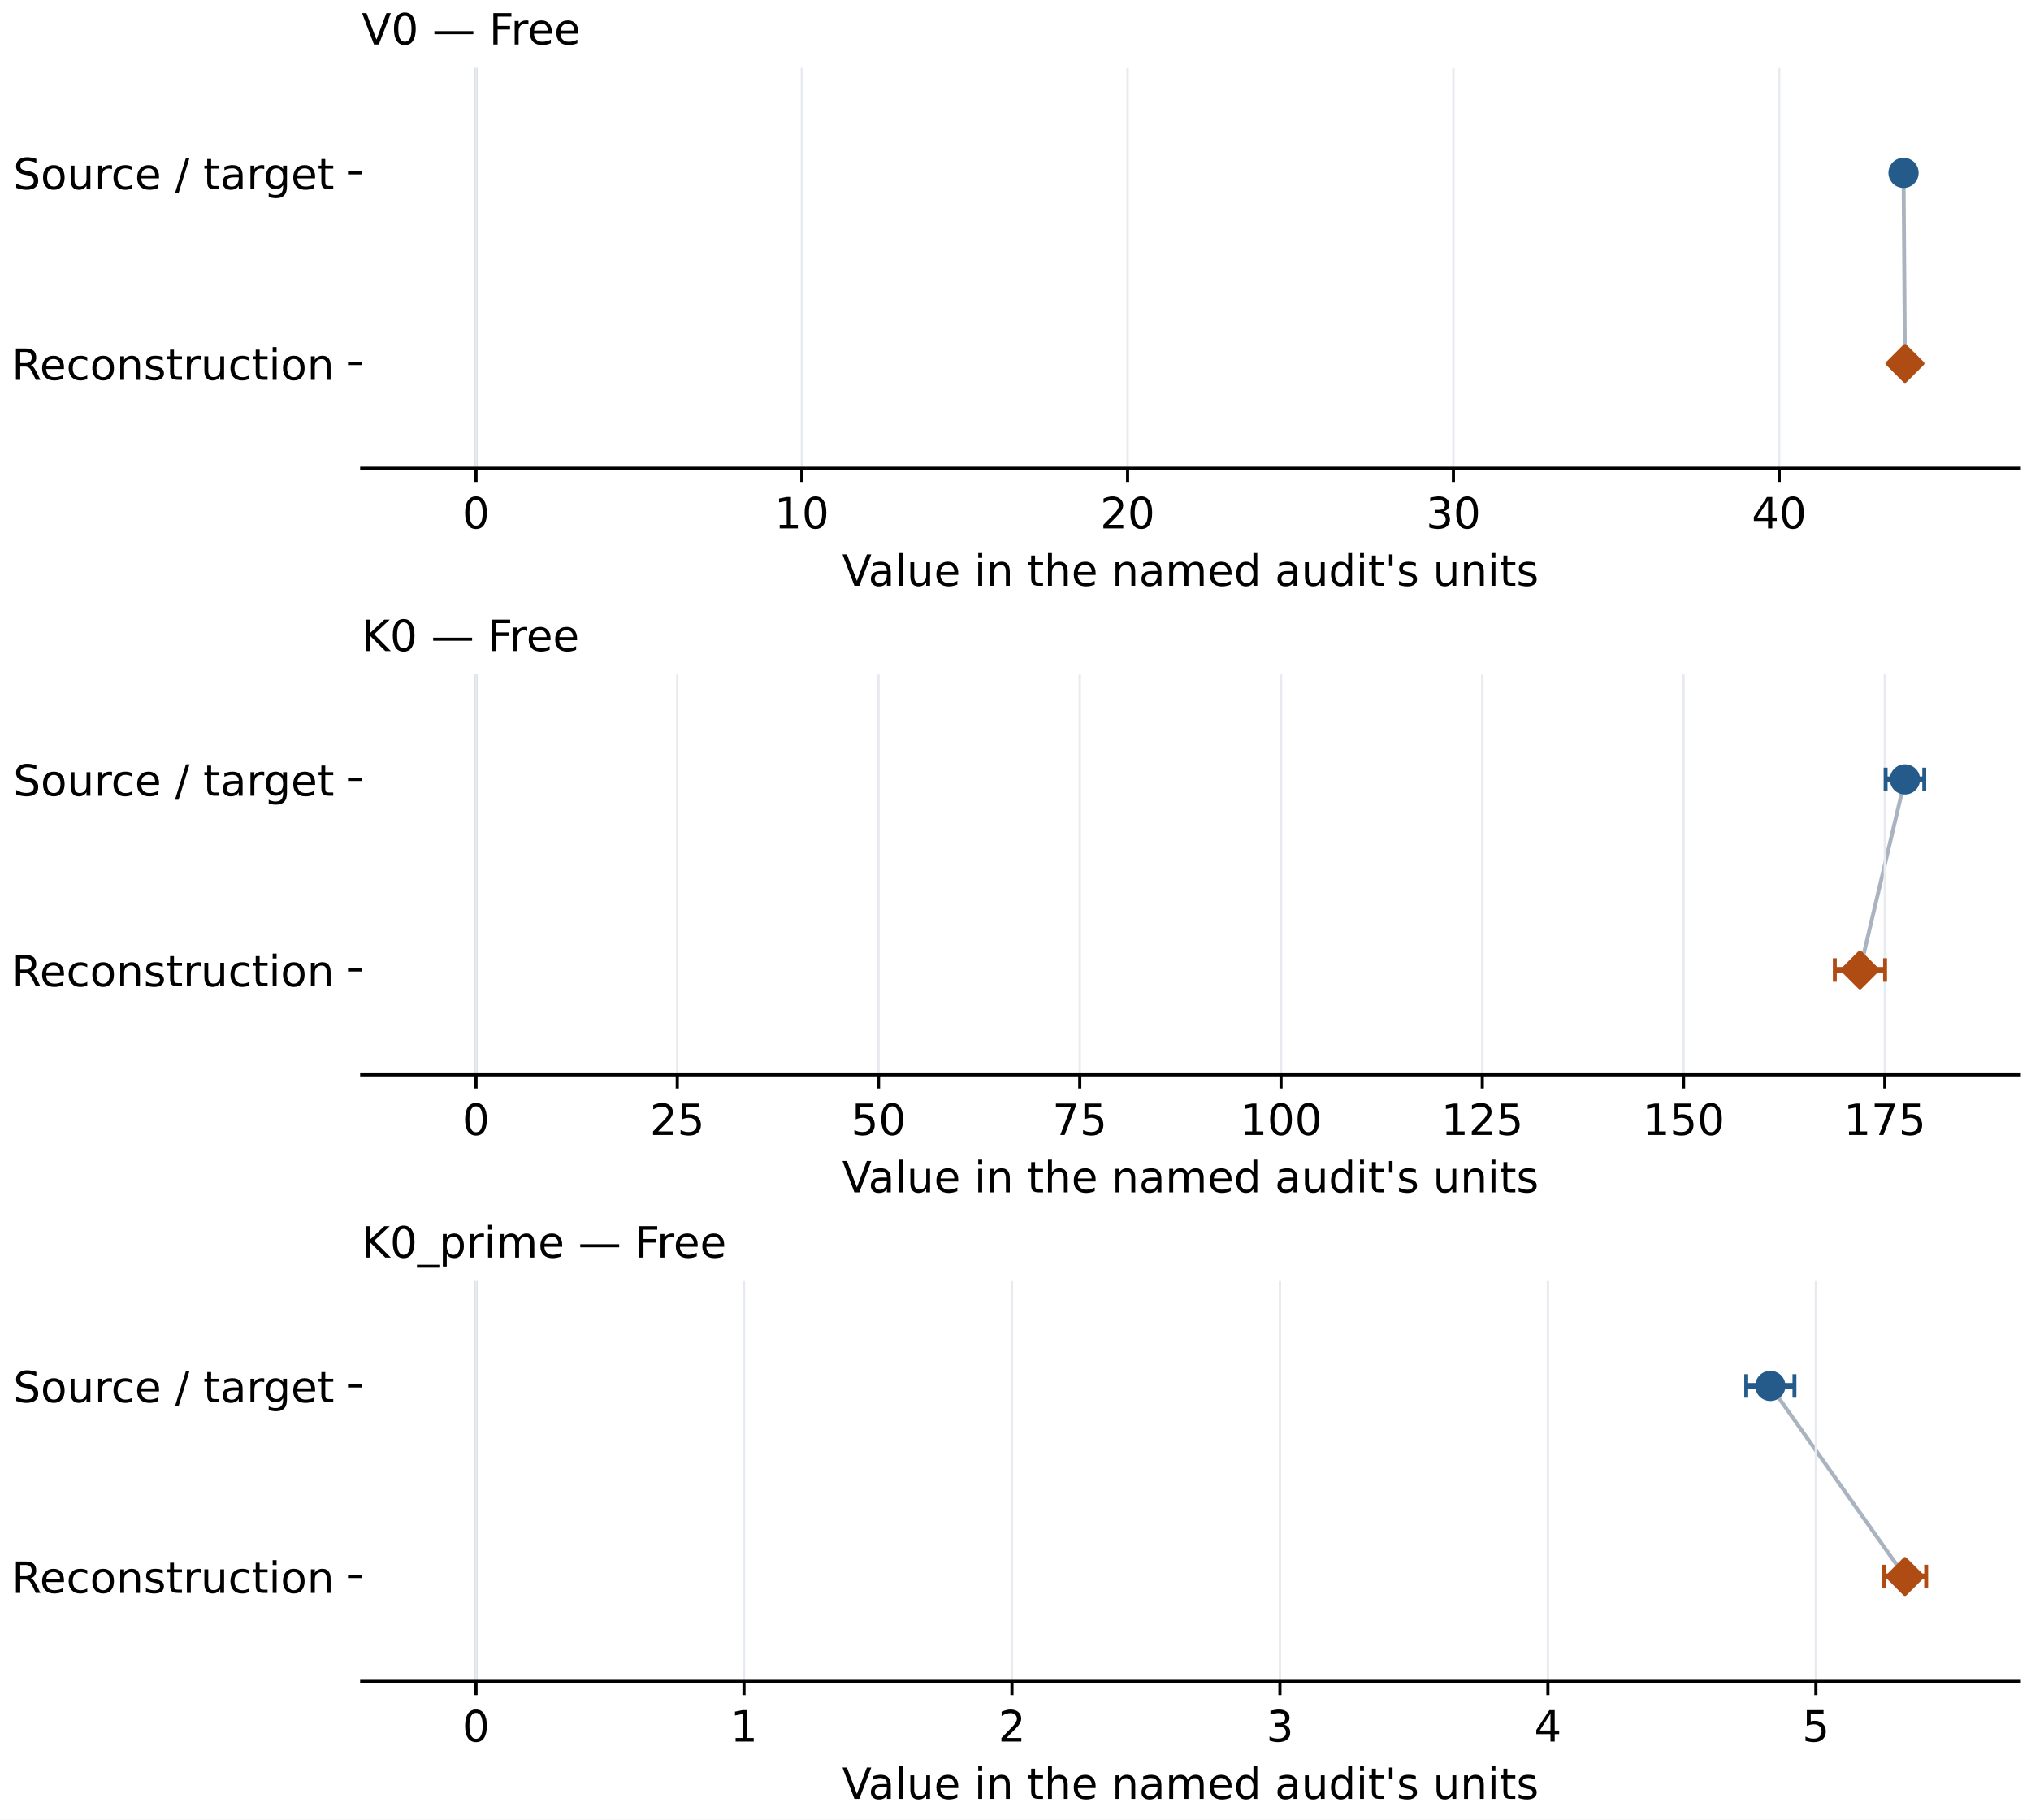
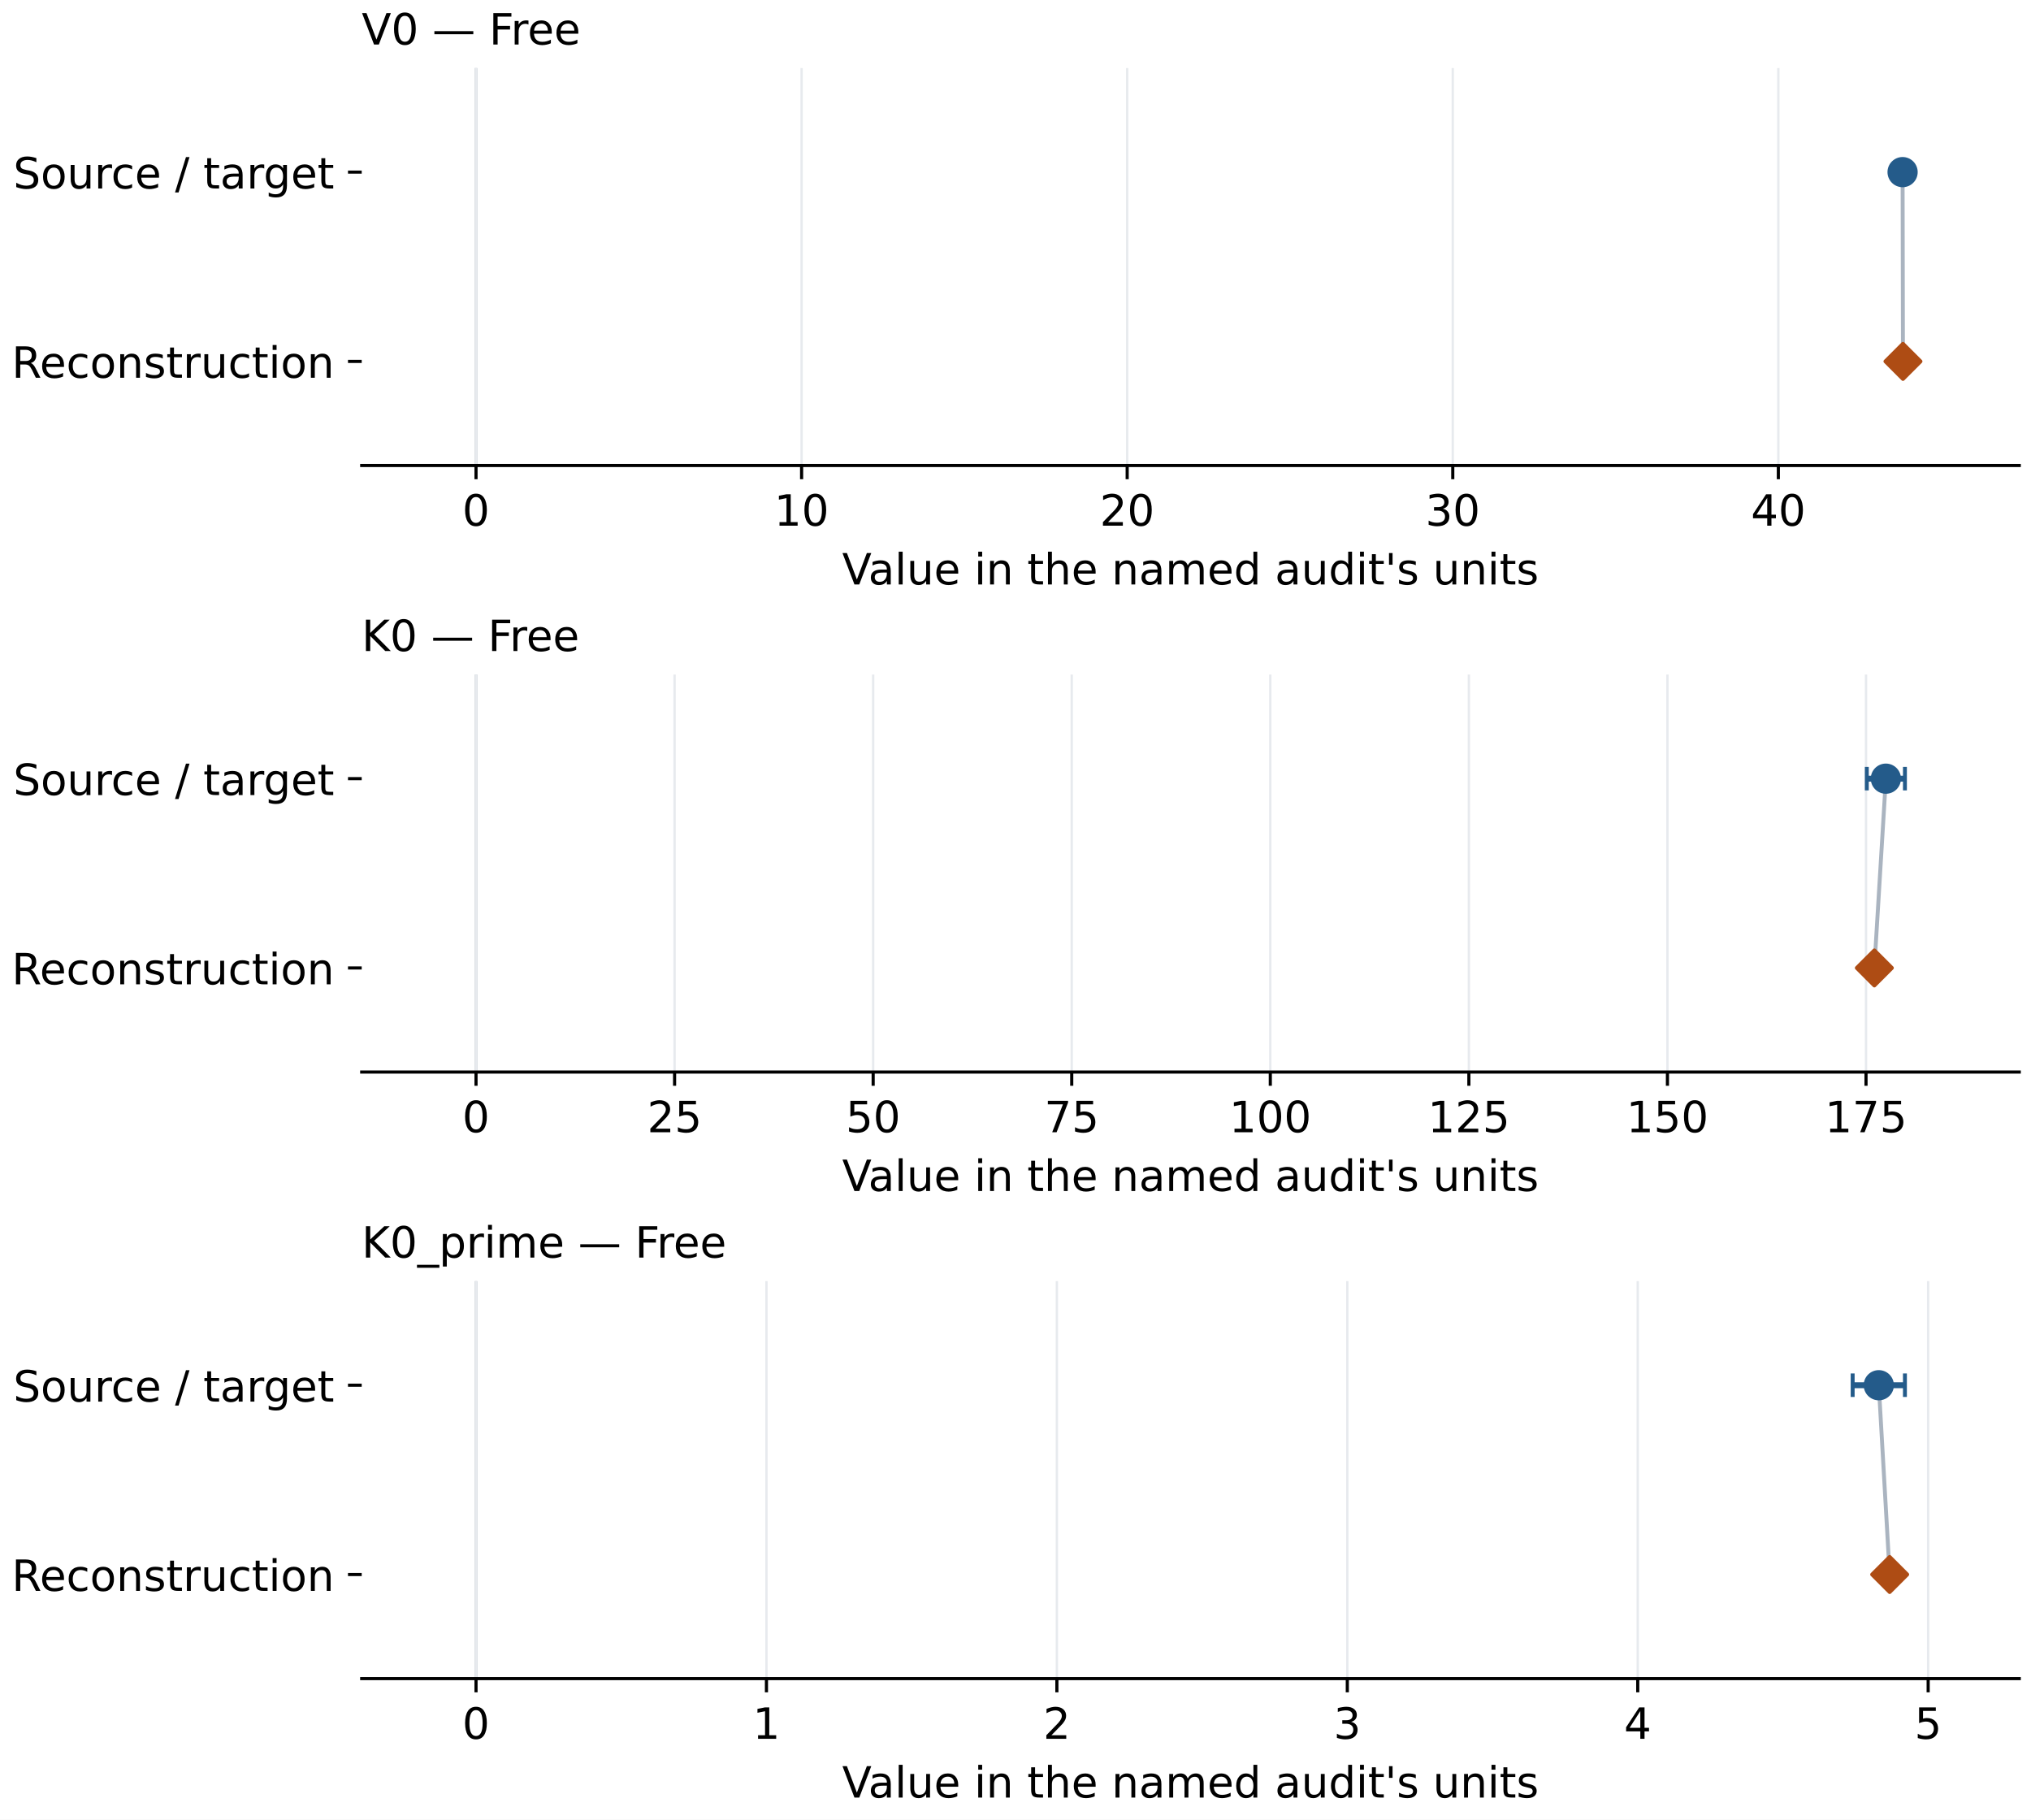
<svg xmlns="http://www.w3.org/2000/svg" xmlns:xlink="http://www.w3.org/1999/xlink" width="518.4pt" height="464.4pt" viewBox="0 0 518.4 464.4" version="1.1">
  <defs>
    <style type="text/css">*{stroke-linejoin: round; stroke-linecap: butt}</style>
  </defs>
  <g id="figure_1">
    <g id="patch_1">
      <path d="M 0 464.4 L 518.4 464.4 L 518.4 0 L 0 0 z " style="fill: #ffffff" />
    </g>
    <g id="axes_1">
      <g id="patch_2">
-         <path d="M 92.321 119.508 L 515.4 119.508 L 515.4 17.359 L 92.321 17.359 z " style="fill: #ffffff" />
+         <path d="M 92.323 118.799 L 515.4 118.799 L 515.4 17.358 L 92.323 17.358 z " style="fill: #ffffff" />
      </g>
      <g id="line2d_1">
-         <path d="M 121.499 119.508 L 121.499 17.359 " clip-path="url(#p881a610187)" style="fill: none; stroke: #c3cad2; stroke-width: 0.7; stroke-linecap: square" />
+         <path d="M 121.501 118.799 L 121.501 17.358 " clip-path="url(#pb676bb3418)" style="fill: none; stroke: #c3cad2; stroke-width: 0.7; stroke-linecap: square" />
      </g>
      <g id="line2d_2">
-         <path d="M 485.862 44.112 L 486.222 92.754 " clip-path="url(#p881a610187)" style="fill: none; stroke: #aab4c0; stroke-linecap: square" />
+         <path d="M 485.624 43.926 L 485.719 92.231 " clip-path="url(#pb676bb3418)" style="fill: none; stroke: #aab4c0; stroke-linecap: square" />
      </g>
      <g id="matplotlib.axis_1">
        <g id="xtick_1">
          <g id="line2d_3">
-             <path d="M 121.499 119.508 L 121.499 17.359 " clip-path="url(#p881a610187)" style="fill: none; stroke: #e7eaee; stroke-width: 0.6; stroke-linecap: square" />
+             <path d="M 121.501 118.799 L 121.501 17.358 " clip-path="url(#pb676bb3418)" style="fill: none; stroke: #e7eaee; stroke-width: 0.6; stroke-linecap: square" />
          </g>
          <g id="line2d_4">
            <defs>
              <path id="mb45e14ee2d" d="M 0 0 L 0 3.5 " style="stroke: #000000; stroke-width: 0.8" />
            </defs>
            <g>
-               <use xlink:href="#mb45e14ee2d" x="121.499" y="119.508" style="stroke: #000000; stroke-width: 0.8" />
+               <use xlink:href="#mb45e14ee2d" x="121.501" y="118.799" style="stroke: #000000; stroke-width: 0.8" />
            </g>
          </g>
          <g id="text_1">
-             <text style="font: 11px 'DejaVu Sans', Arial, sans-serif; text-anchor: middle" x="121.499" y="134.866" transform="rotate(-0 121.4993 134.8662)">0</text>
+             <text style="font-size: 11px; font-family: 'DejaVu Sans', Arial, sans-serif; text-anchor: middle" x="121.501" y="134.156" transform="rotate(-0 121.5009 134.156)">0</text>
          </g>
        </g>
        <g id="xtick_2">
          <g id="line2d_5">
-             <path d="M 204.657 119.508 L 204.657 17.359 " clip-path="url(#p881a610187)" style="fill: none; stroke: #e7eaee; stroke-width: 0.6; stroke-linecap: square" />
+             <path d="M 204.604 118.799 L 204.604 17.358 " clip-path="url(#pb676bb3418)" style="fill: none; stroke: #e7eaee; stroke-width: 0.6; stroke-linecap: square" />
          </g>
          <g id="line2d_6">
            <g>
-               <use xlink:href="#mb45e14ee2d" x="204.657" y="119.508" style="stroke: #000000; stroke-width: 0.8" />
+               <use xlink:href="#mb45e14ee2d" x="204.604" y="118.799" style="stroke: #000000; stroke-width: 0.8" />
            </g>
          </g>
          <g id="text_2">
-             <text style="font: 11px 'DejaVu Sans', Arial, sans-serif; text-anchor: middle" x="204.657" y="134.866" transform="rotate(-0 204.6568 134.8662)">10</text>
+             <text style="font-size: 11px; font-family: 'DejaVu Sans', Arial, sans-serif; text-anchor: middle" x="204.604" y="134.156" transform="rotate(-0 204.6036 134.156)">10</text>
          </g>
        </g>
        <g id="xtick_3">
          <g id="line2d_7">
-             <path d="M 287.814 119.508 L 287.814 17.359 " clip-path="url(#p881a610187)" style="fill: none; stroke: #e7eaee; stroke-width: 0.6; stroke-linecap: square" />
+             <path d="M 287.706 118.799 L 287.706 17.358 " clip-path="url(#pb676bb3418)" style="fill: none; stroke: #e7eaee; stroke-width: 0.6; stroke-linecap: square" />
          </g>
          <g id="line2d_8">
            <g>
-               <use xlink:href="#mb45e14ee2d" x="287.814" y="119.508" style="stroke: #000000; stroke-width: 0.8" />
+               <use xlink:href="#mb45e14ee2d" x="287.706" y="118.799" style="stroke: #000000; stroke-width: 0.8" />
            </g>
          </g>
          <g id="text_3">
-             <text style="font: 11px 'DejaVu Sans', Arial, sans-serif; text-anchor: middle" x="287.814" y="134.866" transform="rotate(-0 287.8143 134.8662)">20</text>
+             <text style="font-size: 11px; font-family: 'DejaVu Sans', Arial, sans-serif; text-anchor: middle" x="287.706" y="134.156" transform="rotate(-0 287.7063 134.156)">20</text>
          </g>
        </g>
        <g id="xtick_4">
          <g id="line2d_9">
-             <path d="M 370.972 119.508 L 370.972 17.359 " clip-path="url(#p881a610187)" style="fill: none; stroke: #e7eaee; stroke-width: 0.6; stroke-linecap: square" />
+             <path d="M 370.809 118.799 L 370.809 17.358 " clip-path="url(#pb676bb3418)" style="fill: none; stroke: #e7eaee; stroke-width: 0.6; stroke-linecap: square" />
          </g>
          <g id="line2d_10">
            <g>
-               <use xlink:href="#mb45e14ee2d" x="370.972" y="119.508" style="stroke: #000000; stroke-width: 0.8" />
+               <use xlink:href="#mb45e14ee2d" x="370.809" y="118.799" style="stroke: #000000; stroke-width: 0.8" />
            </g>
          </g>
          <g id="text_4">
-             <text style="font: 11px 'DejaVu Sans', Arial, sans-serif; text-anchor: middle" x="370.972" y="134.866" transform="rotate(-0 370.9718 134.8662)">30</text>
+             <text style="font-size: 11px; font-family: 'DejaVu Sans', Arial, sans-serif; text-anchor: middle" x="370.809" y="134.156" transform="rotate(-0 370.809 134.156)">30</text>
          </g>
        </g>
        <g id="xtick_5">
          <g id="line2d_11">
-             <path d="M 454.129 119.508 L 454.129 17.359 " clip-path="url(#p881a610187)" style="fill: none; stroke: #e7eaee; stroke-width: 0.6; stroke-linecap: square" />
+             <path d="M 453.912 118.799 L 453.912 17.358 " clip-path="url(#pb676bb3418)" style="fill: none; stroke: #e7eaee; stroke-width: 0.6; stroke-linecap: square" />
          </g>
          <g id="line2d_12">
            <g>
-               <use xlink:href="#mb45e14ee2d" x="454.129" y="119.508" style="stroke: #000000; stroke-width: 0.8" />
+               <use xlink:href="#mb45e14ee2d" x="453.912" y="118.799" style="stroke: #000000; stroke-width: 0.8" />
            </g>
          </g>
          <g id="text_5">
-             <text style="font: 11px 'DejaVu Sans', Arial, sans-serif; text-anchor: middle" x="454.129" y="134.866" transform="rotate(-0 454.1293 134.8662)">40</text>
+             <text style="font-size: 11px; font-family: 'DejaVu Sans', Arial, sans-serif; text-anchor: middle" x="453.912" y="134.156" transform="rotate(-0 453.9117 134.156)">40</text>
          </g>
        </g>
        <g id="text_6">
-           <text style="font: 11px 'DejaVu Sans', Arial, sans-serif; text-anchor: middle" x="303.861" y="149.512" transform="rotate(-0 303.8606 149.5121)">Value in the named audit's units</text>
+           <text style="font-size: 11px; font-family: 'DejaVu Sans', Arial, sans-serif; text-anchor: middle" x="303.861" y="149.157" transform="rotate(-0 303.8615 149.1569)">Value in the named audit's units</text>
        </g>
      </g>
      <g id="matplotlib.axis_2">
        <g id="ytick_1">
          <g id="line2d_13">
            <defs>
              <path id="m7f30f8d901" d="M 0 0 L -3.5 0 " style="stroke: #000000; stroke-width: 0.8" />
            </defs>
            <g>
-               <use xlink:href="#m7f30f8d901" x="92.321" y="92.754" style="stroke: #000000; stroke-width: 0.8" />
+               <use xlink:href="#m7f30f8d901" x="92.323" y="92.231" style="stroke: #000000; stroke-width: 0.8" />
            </g>
          </g>
          <g id="text_7">
-             <text style="font: 11px 'DejaVu Sans', Arial, sans-serif; text-anchor: end" x="85.321" y="96.934" transform="rotate(-0 85.32149 96.93362)">Reconstruction</text>
+             <text style="font-size: 11px; font-family: 'DejaVu Sans', Arial, sans-serif; text-anchor: end" x="85.323" y="96.41" transform="rotate(-0 85.32321 96.40989)">Reconstruction</text>
          </g>
        </g>
        <g id="ytick_2">
          <g id="line2d_14">
            <g>
-               <use xlink:href="#m7f30f8d901" x="92.321" y="44.112" style="stroke: #000000; stroke-width: 0.8" />
+               <use xlink:href="#m7f30f8d901" x="92.323" y="43.926" style="stroke: #000000; stroke-width: 0.8" />
            </g>
          </g>
          <g id="text_8">
-             <text style="font: 11px 'DejaVu Sans', Arial, sans-serif; text-anchor: end" x="85.321" y="48.291" transform="rotate(-0 85.32149 48.29107)">Source / target</text>
+             <text style="font-size: 11px; font-family: 'DejaVu Sans', Arial, sans-serif; text-anchor: end" x="85.323" y="48.104" transform="rotate(-0 85.32321 48.10424)">Source / target</text>
          </g>
        </g>
      </g>
      <g id="PathCollection_1">
        <defs>
          <path id="m5b1aaaca44" d="M 0 3.354 C 0.89 3.354 1.743 3.001 2.372 2.372 C 3.001 1.743 3.354 0.89 3.354 0 C 3.354 -0.89 3.001 -1.743 2.372 -2.372 C 1.743 -3.001 0.89 -3.354 0 -3.354 C -0.89 -3.354 -1.743 -3.001 -2.372 -2.372 C -3.001 -1.743 -3.354 -0.89 -3.354 0 C -3.354 0.89 -3.001 1.743 -2.372 2.372 C -1.743 3.001 -0.89 3.354 0 3.354 z " style="stroke: #245b8a" />
        </defs>
-         <g clip-path="url(#p881a610187)">
-           <use xlink:href="#m5b1aaaca44" x="485.862" y="44.112" style="fill: #245b8a; stroke: #245b8a" />
+         <g clip-path="url(#pb676bb3418)">
+           <use xlink:href="#m5b1aaaca44" x="485.624" y="43.926" style="fill: #245b8a; stroke: #245b8a" />
        </g>
      </g>
      <g id="PathCollection_2">
        <defs>
          <path id="m79c71298e6" d="M -0 4.472 L 4.472 0 L 0 -4.472 L -4.472 -0 z " style="stroke: #ae4c14" />
        </defs>
-         <g clip-path="url(#p881a610187)">
-           <use xlink:href="#m79c71298e6" x="486.222" y="92.754" style="fill: #ae4c14; stroke: #ae4c14" />
+         <g clip-path="url(#pb676bb3418)">
+           <use xlink:href="#m79c71298e6" x="485.719" y="92.231" style="fill: #ae4c14; stroke: #ae4c14" />
        </g>
      </g>
      <g id="LineCollection_1">
-         <path d="M 485.263 44.112 L 486.461 44.112 " clip-path="url(#p881a610187)" style="fill: none; stroke: #245b8a; stroke-width: 1.5" />
+         <path d="M 485.025 43.926 L 486.222 43.926 " clip-path="url(#pb676bb3418)" style="fill: none; stroke: #245b8a; stroke-width: 1.5" />
      </g>
      <g id="line2d_15">
        <defs>
          <path id="m002537e231" d="M 0 3 L 0 -3 " style="stroke: #245b8a" />
        </defs>
-         <g clip-path="url(#p881a610187)">
-           <use xlink:href="#m002537e231" x="485.263" y="44.112" style="fill: #245b8a; stroke: #245b8a" />
+         <g clip-path="url(#pb676bb3418)">
+           <use xlink:href="#m002537e231" x="485.025" y="43.926" style="fill: #245b8a; stroke: #245b8a" />
        </g>
      </g>
      <g id="line2d_16">
-         <g clip-path="url(#p881a610187)">
-           <use xlink:href="#m002537e231" x="486.461" y="44.112" style="fill: #245b8a; stroke: #245b8a" />
-         </g>
-       </g>
-       <g id="LineCollection_2">
-         <path d="M 485.752 92.754 L 486.692 92.754 " clip-path="url(#p881a610187)" style="fill: none; stroke: #ae4c14; stroke-width: 1.5" />
-       </g>
-       <g id="line2d_17">
-         <defs>
-           <path id="m3def4cd5cd" d="M 0 3 L 0 -3 " style="stroke: #ae4c14" />
-         </defs>
-         <g clip-path="url(#p881a610187)">
-           <use xlink:href="#m3def4cd5cd" x="485.752" y="92.754" style="fill: #ae4c14; stroke: #ae4c14" />
-         </g>
-       </g>
-       <g id="line2d_18">
-         <g clip-path="url(#p881a610187)">
-           <use xlink:href="#m3def4cd5cd" x="486.692" y="92.754" style="fill: #ae4c14; stroke: #ae4c14" />
+         <g clip-path="url(#pb676bb3418)">
+           <use xlink:href="#m002537e231" x="486.222" y="43.926" style="fill: #245b8a; stroke: #245b8a" />
        </g>
      </g>
      <g id="patch_3">
-         <path d="M 92.321 119.508 L 515.4 119.508 " style="fill: none; stroke: #000000; stroke-width: 0.8; stroke-linejoin: miter; stroke-linecap: square" />
+         <path d="M 92.323 118.799 L 515.4 118.799 " style="fill: none; stroke: #000000; stroke-width: 0.8; stroke-linejoin: miter; stroke-linecap: square" />
      </g>
      <g id="text_9">
-         <text style="font: 11px 'DejaVu Sans', Arial, sans-serif; text-anchor: start" x="92.321" y="11.359" transform="rotate(-0 92.32149 11.35852)">V0 — Free</text>
+         <text style="font-size: 11px; font-family: 'DejaVu Sans', Arial, sans-serif; text-anchor: start" x="92.323" y="11.358" transform="rotate(-0 92.32321 11.35766)">V0 — Free</text>
      </g>
    </g>
    <g id="axes_2">
      <g id="patch_4">
-         <path d="M 92.321 274.308 L 515.4 274.308 L 515.4 172.159 L 92.321 172.159 z " style="fill: #ffffff" />
-       </g>
-       <g id="line2d_19">
-         <path d="M 121.499 274.308 L 121.499 172.159 " clip-path="url(#p8bce2dddd9)" style="fill: none; stroke: #c3cad2; stroke-width: 0.7; stroke-linecap: square" />
-       </g>
-       <g id="line2d_20">
-         <path d="M 486.222 198.912 L 474.738 247.554 " clip-path="url(#p8bce2dddd9)" style="fill: none; stroke: #aab4c0; stroke-linecap: square" />
+         <path d="M 92.323 273.598 L 515.4 273.598 L 515.4 172.157 L 92.323 172.157 z " style="fill: #ffffff" />
+       </g>
+       <g id="line2d_17">
+         <path d="M 121.501 273.598 L 121.501 172.157 " clip-path="url(#p77927f73e6)" style="fill: none; stroke: #c3cad2; stroke-width: 0.7; stroke-linecap: square" />
+       </g>
+       <g id="line2d_18">
+         <path d="M 481.356 198.725 L 478.415 247.03 " clip-path="url(#p77927f73e6)" style="fill: none; stroke: #aab4c0; stroke-linecap: square" />
      </g>
      <g id="matplotlib.axis_3">
        <g id="xtick_6">
+           <g id="line2d_19">
+             <path d="M 121.501 273.598 L 121.501 172.157 " clip-path="url(#p77927f73e6)" style="fill: none; stroke: #e7eaee; stroke-width: 0.6; stroke-linecap: square" />
+           </g>
+           <g id="line2d_20">
+             <g>
+               <use xlink:href="#mb45e14ee2d" x="121.501" y="273.598" style="stroke: #000000; stroke-width: 0.8" />
+             </g>
+           </g>
+           <g id="text_10">
+             <text style="font-size: 11px; font-family: 'DejaVu Sans', Arial, sans-serif; text-anchor: middle" x="121.501" y="288.956" transform="rotate(-0 121.5009 288.9558)">0</text>
+           </g>
+         </g>
+         <g id="xtick_7">
          <g id="line2d_21">
-             <path d="M 121.499 274.308 L 121.499 172.159 " clip-path="url(#p8bce2dddd9)" style="fill: none; stroke: #e7eaee; stroke-width: 0.6; stroke-linecap: square" />
+             <path d="M 172.185 273.598 L 172.185 172.157 " clip-path="url(#p77927f73e6)" style="fill: none; stroke: #e7eaee; stroke-width: 0.6; stroke-linecap: square" />
          </g>
          <g id="line2d_22">
            <g>
-               <use xlink:href="#mb45e14ee2d" x="121.499" y="274.308" style="stroke: #000000; stroke-width: 0.8" />
-             </g>
-           </g>
-           <g id="text_10">
-             <text style="font: 11px 'DejaVu Sans', Arial, sans-serif; text-anchor: middle" x="121.499" y="289.666" transform="rotate(-0 121.4993 289.6662)">0</text>
-           </g>
-         </g>
-         <g id="xtick_7">
+               <use xlink:href="#mb45e14ee2d" x="172.185" y="273.598" style="stroke: #000000; stroke-width: 0.8" />
+             </g>
+           </g>
+           <g id="text_11">
+             <text style="font-size: 11px; font-family: 'DejaVu Sans', Arial, sans-serif; text-anchor: middle" x="172.185" y="288.956" transform="rotate(-0 172.1848 288.9558)">25</text>
+           </g>
+         </g>
+         <g id="xtick_8">
          <g id="line2d_23">
-             <path d="M 172.869 274.308 L 172.869 172.159 " clip-path="url(#p8bce2dddd9)" style="fill: none; stroke: #e7eaee; stroke-width: 0.6; stroke-linecap: square" />
+             <path d="M 222.869 273.598 L 222.869 172.157 " clip-path="url(#p77927f73e6)" style="fill: none; stroke: #e7eaee; stroke-width: 0.6; stroke-linecap: square" />
          </g>
          <g id="line2d_24">
            <g>
-               <use xlink:href="#mb45e14ee2d" x="172.869" y="274.308" style="stroke: #000000; stroke-width: 0.8" />
-             </g>
-           </g>
-           <g id="text_11">
-             <text style="font: 11px 'DejaVu Sans', Arial, sans-serif; text-anchor: middle" x="172.869" y="289.666" transform="rotate(-0 172.8687 289.6662)">25</text>
-           </g>
-         </g>
-         <g id="xtick_8">
+               <use xlink:href="#mb45e14ee2d" x="222.869" y="273.598" style="stroke: #000000; stroke-width: 0.8" />
+             </g>
+           </g>
+           <g id="text_12">
+             <text style="font-size: 11px; font-family: 'DejaVu Sans', Arial, sans-serif; text-anchor: middle" x="222.869" y="288.956" transform="rotate(-0 222.8687 288.9558)">50</text>
+           </g>
+         </g>
+         <g id="xtick_9">
          <g id="line2d_25">
-             <path d="M 224.238 274.308 L 224.238 172.159 " clip-path="url(#p8bce2dddd9)" style="fill: none; stroke: #e7eaee; stroke-width: 0.6; stroke-linecap: square" />
+             <path d="M 273.553 273.598 L 273.553 172.157 " clip-path="url(#p77927f73e6)" style="fill: none; stroke: #e7eaee; stroke-width: 0.6; stroke-linecap: square" />
          </g>
          <g id="line2d_26">
            <g>
-               <use xlink:href="#mb45e14ee2d" x="224.238" y="274.308" style="stroke: #000000; stroke-width: 0.8" />
-             </g>
-           </g>
-           <g id="text_12">
-             <text style="font: 11px 'DejaVu Sans', Arial, sans-serif; text-anchor: middle" x="224.238" y="289.666" transform="rotate(-0 224.2381 289.6662)">50</text>
-           </g>
-         </g>
-         <g id="xtick_9">
+               <use xlink:href="#mb45e14ee2d" x="273.553" y="273.598" style="stroke: #000000; stroke-width: 0.8" />
+             </g>
+           </g>
+           <g id="text_13">
+             <text style="font-size: 11px; font-family: 'DejaVu Sans', Arial, sans-serif; text-anchor: middle" x="273.553" y="288.956" transform="rotate(-0 273.5525 288.9558)">75</text>
+           </g>
+         </g>
+         <g id="xtick_10">
          <g id="line2d_27">
-             <path d="M 275.607 274.308 L 275.607 172.159 " clip-path="url(#p8bce2dddd9)" style="fill: none; stroke: #e7eaee; stroke-width: 0.6; stroke-linecap: square" />
+             <path d="M 324.236 273.598 L 324.236 172.157 " clip-path="url(#p77927f73e6)" style="fill: none; stroke: #e7eaee; stroke-width: 0.6; stroke-linecap: square" />
          </g>
          <g id="line2d_28">
            <g>
-               <use xlink:href="#mb45e14ee2d" x="275.607" y="274.308" style="stroke: #000000; stroke-width: 0.8" />
-             </g>
-           </g>
-           <g id="text_13">
-             <text style="font: 11px 'DejaVu Sans', Arial, sans-serif; text-anchor: middle" x="275.607" y="289.666" transform="rotate(-0 275.6075 289.6662)">75</text>
-           </g>
-         </g>
-         <g id="xtick_10">
+               <use xlink:href="#mb45e14ee2d" x="324.236" y="273.598" style="stroke: #000000; stroke-width: 0.8" />
+             </g>
+           </g>
+           <g id="text_14">
+             <text style="font-size: 11px; font-family: 'DejaVu Sans', Arial, sans-serif; text-anchor: middle" x="324.236" y="288.956" transform="rotate(-0 324.2364 288.9558)">100</text>
+           </g>
+         </g>
+         <g id="xtick_11">
          <g id="line2d_29">
-             <path d="M 326.977 274.308 L 326.977 172.159 " clip-path="url(#p8bce2dddd9)" style="fill: none; stroke: #e7eaee; stroke-width: 0.6; stroke-linecap: square" />
+             <path d="M 374.92 273.598 L 374.92 172.157 " clip-path="url(#p77927f73e6)" style="fill: none; stroke: #e7eaee; stroke-width: 0.6; stroke-linecap: square" />
          </g>
          <g id="line2d_30">
            <g>
-               <use xlink:href="#mb45e14ee2d" x="326.977" y="274.308" style="stroke: #000000; stroke-width: 0.8" />
-             </g>
-           </g>
-           <g id="text_14">
-             <text style="font: 11px 'DejaVu Sans', Arial, sans-serif; text-anchor: middle" x="326.977" y="289.666" transform="rotate(-0 326.9768 289.6662)">100</text>
-           </g>
-         </g>
-         <g id="xtick_11">
+               <use xlink:href="#mb45e14ee2d" x="374.92" y="273.598" style="stroke: #000000; stroke-width: 0.8" />
+             </g>
+           </g>
+           <g id="text_15">
+             <text style="font-size: 11px; font-family: 'DejaVu Sans', Arial, sans-serif; text-anchor: middle" x="374.92" y="288.956" transform="rotate(-0 374.9203 288.9558)">125</text>
+           </g>
+         </g>
+         <g id="xtick_12">
          <g id="line2d_31">
-             <path d="M 378.346 274.308 L 378.346 172.159 " clip-path="url(#p8bce2dddd9)" style="fill: none; stroke: #e7eaee; stroke-width: 0.6; stroke-linecap: square" />
+             <path d="M 425.604 273.598 L 425.604 172.157 " clip-path="url(#p77927f73e6)" style="fill: none; stroke: #e7eaee; stroke-width: 0.6; stroke-linecap: square" />
          </g>
          <g id="line2d_32">
            <g>
-               <use xlink:href="#mb45e14ee2d" x="378.346" y="274.308" style="stroke: #000000; stroke-width: 0.8" />
-             </g>
-           </g>
-           <g id="text_15">
-             <text style="font: 11px 'DejaVu Sans', Arial, sans-serif; text-anchor: middle" x="378.346" y="289.666" transform="rotate(-0 378.3462 289.6662)">125</text>
-           </g>
-         </g>
-         <g id="xtick_12">
+               <use xlink:href="#mb45e14ee2d" x="425.604" y="273.598" style="stroke: #000000; stroke-width: 0.8" />
+             </g>
+           </g>
+           <g id="text_16">
+             <text style="font-size: 11px; font-family: 'DejaVu Sans', Arial, sans-serif; text-anchor: middle" x="425.604" y="288.956" transform="rotate(-0 425.6042 288.9558)">150</text>
+           </g>
+         </g>
+         <g id="xtick_13">
          <g id="line2d_33">
-             <path d="M 429.716 274.308 L 429.716 172.159 " clip-path="url(#p8bce2dddd9)" style="fill: none; stroke: #e7eaee; stroke-width: 0.6; stroke-linecap: square" />
+             <path d="M 476.288 273.598 L 476.288 172.157 " clip-path="url(#p77927f73e6)" style="fill: none; stroke: #e7eaee; stroke-width: 0.6; stroke-linecap: square" />
          </g>
          <g id="line2d_34">
            <g>
-               <use xlink:href="#mb45e14ee2d" x="429.716" y="274.308" style="stroke: #000000; stroke-width: 0.8" />
-             </g>
-           </g>
-           <g id="text_16">
-             <text style="font: 11px 'DejaVu Sans', Arial, sans-serif; text-anchor: middle" x="429.716" y="289.666" transform="rotate(-0 429.7156 289.6662)">150</text>
-           </g>
-         </g>
-         <g id="xtick_13">
-           <g id="line2d_35">
-             <path d="M 481.085 274.308 L 481.085 172.159 " clip-path="url(#p8bce2dddd9)" style="fill: none; stroke: #e7eaee; stroke-width: 0.6; stroke-linecap: square" />
-           </g>
-           <g id="line2d_36">
-             <g>
-               <use xlink:href="#mb45e14ee2d" x="481.085" y="274.308" style="stroke: #000000; stroke-width: 0.8" />
+               <use xlink:href="#mb45e14ee2d" x="476.288" y="273.598" style="stroke: #000000; stroke-width: 0.8" />
            </g>
          </g>
          <g id="text_17">
-             <text style="font: 11px 'DejaVu Sans', Arial, sans-serif; text-anchor: middle" x="481.085" y="289.666" transform="rotate(-0 481.085 289.6662)">175</text>
+             <text style="font-size: 11px; font-family: 'DejaVu Sans', Arial, sans-serif; text-anchor: middle" x="476.288" y="288.956" transform="rotate(-0 476.288 288.9558)">175</text>
          </g>
        </g>
        <g id="text_18">
-           <text style="font: 11px 'DejaVu Sans', Arial, sans-serif; text-anchor: middle" x="303.861" y="304.312" transform="rotate(-0 303.8606 304.3121)">Value in the named audit's units</text>
+           <text style="font-size: 11px; font-family: 'DejaVu Sans', Arial, sans-serif; text-anchor: middle" x="303.861" y="303.957" transform="rotate(-0 303.8615 303.9566)">Value in the named audit's units</text>
        </g>
      </g>
      <g id="matplotlib.axis_4">
        <g id="ytick_3">
-           <g id="line2d_37">
-             <g>
-               <use xlink:href="#m7f30f8d901" x="92.321" y="247.554" style="stroke: #000000; stroke-width: 0.8" />
+           <g id="line2d_35">
+             <g>
+               <use xlink:href="#m7f30f8d901" x="92.323" y="247.03" style="stroke: #000000; stroke-width: 0.8" />
            </g>
          </g>
          <g id="text_19">
-             <text style="font: 11px 'DejaVu Sans', Arial, sans-serif; text-anchor: end" x="85.321" y="251.734" transform="rotate(-0 85.32149 251.7336)">Reconstruction</text>
+             <text style="font-size: 11px; font-family: 'DejaVu Sans', Arial, sans-serif; text-anchor: end" x="85.323" y="251.21" transform="rotate(-0 85.32321 251.2096)">Reconstruction</text>
          </g>
        </g>
        <g id="ytick_4">
-           <g id="line2d_38">
-             <g>
-               <use xlink:href="#m7f30f8d901" x="92.321" y="198.912" style="stroke: #000000; stroke-width: 0.8" />
+           <g id="line2d_36">
+             <g>
+               <use xlink:href="#m7f30f8d901" x="92.323" y="198.725" style="stroke: #000000; stroke-width: 0.8" />
            </g>
          </g>
          <g id="text_20">
-             <text style="font: 11px 'DejaVu Sans', Arial, sans-serif; text-anchor: end" x="85.321" y="203.091" transform="rotate(-0 85.32149 203.0911)">Source / target</text>
+             <text style="font-size: 11px; font-family: 'DejaVu Sans', Arial, sans-serif; text-anchor: end" x="85.323" y="202.904" transform="rotate(-0 85.32321 202.904)">Source / target</text>
          </g>
        </g>
      </g>
      <g id="PathCollection_3">
-         <g clip-path="url(#p8bce2dddd9)">
-           <use xlink:href="#m5b1aaaca44" x="486.222" y="198.912" style="fill: #245b8a; stroke: #245b8a" />
+         <g clip-path="url(#p77927f73e6)">
+           <use xlink:href="#m5b1aaaca44" x="481.356" y="198.725" style="fill: #245b8a; stroke: #245b8a" />
        </g>
      </g>
      <g id="PathCollection_4">
-         <g clip-path="url(#p8bce2dddd9)">
-           <use xlink:href="#m79c71298e6" x="474.738" y="247.554" style="fill: #ae4c14; stroke: #ae4c14" />
-         </g>
-       </g>
-       <g id="LineCollection_3">
-         <path d="M 481.29 198.912 L 491.153 198.912 " clip-path="url(#p8bce2dddd9)" style="fill: none; stroke: #245b8a; stroke-width: 1.5" />
-       </g>
-       <g id="line2d_39">
-         <g clip-path="url(#p8bce2dddd9)">
-           <use xlink:href="#m002537e231" x="481.29" y="198.912" style="fill: #245b8a; stroke: #245b8a" />
-         </g>
-       </g>
-       <g id="line2d_40">
-         <g clip-path="url(#p8bce2dddd9)">
-           <use xlink:href="#m002537e231" x="491.153" y="198.912" style="fill: #245b8a; stroke: #245b8a" />
-         </g>
-       </g>
-       <g id="LineCollection_4">
-         <path d="M 468.325 247.554 L 481.15 247.554 " clip-path="url(#p8bce2dddd9)" style="fill: none; stroke: #ae4c14; stroke-width: 1.5" />
-       </g>
-       <g id="line2d_41">
-         <g clip-path="url(#p8bce2dddd9)">
-           <use xlink:href="#m3def4cd5cd" x="468.325" y="247.554" style="fill: #ae4c14; stroke: #ae4c14" />
-         </g>
-       </g>
-       <g id="line2d_42">
-         <g clip-path="url(#p8bce2dddd9)">
-           <use xlink:href="#m3def4cd5cd" x="481.15" y="247.554" style="fill: #ae4c14; stroke: #ae4c14" />
+         <g clip-path="url(#p77927f73e6)">
+           <use xlink:href="#m79c71298e6" x="478.415" y="247.03" style="fill: #ae4c14; stroke: #ae4c14" />
+         </g>
+       </g>
+       <g id="LineCollection_2">
+         <path d="M 476.491 198.725 L 486.222 198.725 " clip-path="url(#p77927f73e6)" style="fill: none; stroke: #245b8a; stroke-width: 1.5" />
+       </g>
+       <g id="line2d_37">
+         <g clip-path="url(#p77927f73e6)">
+           <use xlink:href="#m002537e231" x="476.491" y="198.725" style="fill: #245b8a; stroke: #245b8a" />
+         </g>
+       </g>
+       <g id="line2d_38">
+         <g clip-path="url(#p77927f73e6)">
+           <use xlink:href="#m002537e231" x="486.222" y="198.725" style="fill: #245b8a; stroke: #245b8a" />
        </g>
      </g>
      <g id="patch_5">
-         <path d="M 92.321 274.308 L 515.4 274.308 " style="fill: none; stroke: #000000; stroke-width: 0.8; stroke-linejoin: miter; stroke-linecap: square" />
+         <path d="M 92.323 273.598 L 515.4 273.598 " style="fill: none; stroke: #000000; stroke-width: 0.8; stroke-linejoin: miter; stroke-linecap: square" />
      </g>
      <g id="text_21">
-         <text style="font: 11px 'DejaVu Sans', Arial, sans-serif; text-anchor: start" x="92.321" y="166.159" transform="rotate(-0 92.32149 166.1585)">K0 — Free</text>
+         <text style="font-size: 11px; font-family: 'DejaVu Sans', Arial, sans-serif; text-anchor: start" x="92.323" y="166.157" transform="rotate(-0 92.32321 166.1574)">K0 — Free</text>
      </g>
    </g>
    <g id="axes_3">
      <g id="patch_6">
-         <path d="M 92.321 429.108 L 515.4 429.108 L 515.4 326.959 L 92.321 326.959 z " style="fill: #ffffff" />
-       </g>
-       <g id="line2d_43">
-         <path d="M 121.499 429.108 L 121.499 326.959 " clip-path="url(#p3969492e78)" style="fill: none; stroke: #c3cad2; stroke-width: 0.7; stroke-linecap: square" />
-       </g>
-       <g id="line2d_44">
-         <path d="M 451.865 353.712 L 486.222 402.354 " clip-path="url(#p3969492e78)" style="fill: none; stroke: #aab4c0; stroke-linecap: square" />
+         <path d="M 92.323 428.399 L 515.4 428.399 L 515.4 326.958 L 92.323 326.958 z " style="fill: #ffffff" />
+       </g>
+       <g id="line2d_39">
+         <path d="M 121.501 428.399 L 121.501 326.958 " clip-path="url(#p0a043cab50)" style="fill: none; stroke: #c3cad2; stroke-width: 0.7; stroke-linecap: square" />
+       </g>
+       <g id="line2d_40">
+         <path d="M 479.55 353.526 L 482.327 401.831 " clip-path="url(#p0a043cab50)" style="fill: none; stroke: #aab4c0; stroke-linecap: square" />
      </g>
      <g id="matplotlib.axis_5">
        <g id="xtick_14">
+           <g id="line2d_41">
+             <path d="M 121.501 428.399 L 121.501 326.958 " clip-path="url(#p0a043cab50)" style="fill: none; stroke: #e7eaee; stroke-width: 0.6; stroke-linecap: square" />
+           </g>
+           <g id="line2d_42">
+             <g>
+               <use xlink:href="#mb45e14ee2d" x="121.501" y="428.399" style="stroke: #000000; stroke-width: 0.8" />
+             </g>
+           </g>
+           <g id="text_22">
+             <text style="font-size: 11px; font-family: 'DejaVu Sans', Arial, sans-serif; text-anchor: middle" x="121.501" y="443.756" transform="rotate(-0 121.5009 443.7563)">0</text>
+           </g>
+         </g>
+         <g id="xtick_15">
+           <g id="line2d_43">
+             <path d="M 195.631 428.399 L 195.631 326.958 " clip-path="url(#p0a043cab50)" style="fill: none; stroke: #e7eaee; stroke-width: 0.6; stroke-linecap: square" />
+           </g>
+           <g id="line2d_44">
+             <g>
+               <use xlink:href="#mb45e14ee2d" x="195.631" y="428.399" style="stroke: #000000; stroke-width: 0.8" />
+             </g>
+           </g>
+           <g id="text_23">
+             <text style="font-size: 11px; font-family: 'DejaVu Sans', Arial, sans-serif; text-anchor: middle" x="195.631" y="443.756" transform="rotate(-0 195.6312 443.7563)">1</text>
+           </g>
+         </g>
+         <g id="xtick_16">
          <g id="line2d_45">
-             <path d="M 121.499 429.108 L 121.499 326.959 " clip-path="url(#p3969492e78)" style="fill: none; stroke: #e7eaee; stroke-width: 0.6; stroke-linecap: square" />
+             <path d="M 269.762 428.399 L 269.762 326.958 " clip-path="url(#p0a043cab50)" style="fill: none; stroke: #e7eaee; stroke-width: 0.6; stroke-linecap: square" />
          </g>
          <g id="line2d_46">
            <g>
-               <use xlink:href="#mb45e14ee2d" x="121.499" y="429.108" style="stroke: #000000; stroke-width: 0.8" />
-             </g>
-           </g>
-           <g id="text_22">
-             <text style="font: 11px 'DejaVu Sans', Arial, sans-serif; text-anchor: middle" x="121.499" y="444.466" transform="rotate(-0 121.4993 444.4662)">0</text>
-           </g>
-         </g>
-         <g id="xtick_15">
+               <use xlink:href="#mb45e14ee2d" x="269.762" y="428.399" style="stroke: #000000; stroke-width: 0.8" />
+             </g>
+           </g>
+           <g id="text_24">
+             <text style="font-size: 11px; font-family: 'DejaVu Sans', Arial, sans-serif; text-anchor: middle" x="269.762" y="443.756" transform="rotate(-0 269.7615 443.7563)">2</text>
+           </g>
+         </g>
+         <g id="xtick_17">
          <g id="line2d_47">
-             <path d="M 189.898 429.108 L 189.898 326.959 " clip-path="url(#p3969492e78)" style="fill: none; stroke: #e7eaee; stroke-width: 0.6; stroke-linecap: square" />
+             <path d="M 343.892 428.399 L 343.892 326.958 " clip-path="url(#p0a043cab50)" style="fill: none; stroke: #e7eaee; stroke-width: 0.6; stroke-linecap: square" />
          </g>
          <g id="line2d_48">
            <g>
-               <use xlink:href="#mb45e14ee2d" x="189.898" y="429.108" style="stroke: #000000; stroke-width: 0.8" />
-             </g>
-           </g>
-           <g id="text_23">
-             <text style="font: 11px 'DejaVu Sans', Arial, sans-serif; text-anchor: middle" x="189.898" y="444.466" transform="rotate(-0 189.898 444.4662)">1</text>
-           </g>
-         </g>
-         <g id="xtick_16">
+               <use xlink:href="#mb45e14ee2d" x="343.892" y="428.399" style="stroke: #000000; stroke-width: 0.8" />
+             </g>
+           </g>
+           <g id="text_25">
+             <text style="font-size: 11px; font-family: 'DejaVu Sans', Arial, sans-serif; text-anchor: middle" x="343.892" y="443.756" transform="rotate(-0 343.8919 443.7563)">3</text>
+           </g>
+         </g>
+         <g id="xtick_18">
          <g id="line2d_49">
-             <path d="M 258.297 429.108 L 258.297 326.959 " clip-path="url(#p3969492e78)" style="fill: none; stroke: #e7eaee; stroke-width: 0.6; stroke-linecap: square" />
+             <path d="M 418.022 428.399 L 418.022 326.958 " clip-path="url(#p0a043cab50)" style="fill: none; stroke: #e7eaee; stroke-width: 0.6; stroke-linecap: square" />
          </g>
          <g id="line2d_50">
            <g>
-               <use xlink:href="#mb45e14ee2d" x="258.297" y="429.108" style="stroke: #000000; stroke-width: 0.8" />
-             </g>
-           </g>
-           <g id="text_24">
-             <text style="font: 11px 'DejaVu Sans', Arial, sans-serif; text-anchor: middle" x="258.297" y="444.466" transform="rotate(-0 258.2967 444.4662)">2</text>
-           </g>
-         </g>
-         <g id="xtick_17">
+               <use xlink:href="#mb45e14ee2d" x="418.022" y="428.399" style="stroke: #000000; stroke-width: 0.8" />
+             </g>
+           </g>
+           <g id="text_26">
+             <text style="font-size: 11px; font-family: 'DejaVu Sans', Arial, sans-serif; text-anchor: middle" x="418.022" y="443.756" transform="rotate(-0 418.0222 443.7563)">4</text>
+           </g>
+         </g>
+         <g id="xtick_19">
          <g id="line2d_51">
-             <path d="M 326.695 429.108 L 326.695 326.959 " clip-path="url(#p3969492e78)" style="fill: none; stroke: #e7eaee; stroke-width: 0.6; stroke-linecap: square" />
+             <path d="M 492.152 428.399 L 492.152 326.958 " clip-path="url(#p0a043cab50)" style="fill: none; stroke: #e7eaee; stroke-width: 0.6; stroke-linecap: square" />
          </g>
          <g id="line2d_52">
            <g>
-               <use xlink:href="#mb45e14ee2d" x="326.695" y="429.108" style="stroke: #000000; stroke-width: 0.8" />
-             </g>
-           </g>
-           <g id="text_25">
-             <text style="font: 11px 'DejaVu Sans', Arial, sans-serif; text-anchor: middle" x="326.695" y="444.466" transform="rotate(-0 326.6953 444.4662)">3</text>
-           </g>
-         </g>
-         <g id="xtick_18">
-           <g id="line2d_53">
-             <path d="M 395.094 429.108 L 395.094 326.959 " clip-path="url(#p3969492e78)" style="fill: none; stroke: #e7eaee; stroke-width: 0.6; stroke-linecap: square" />
-           </g>
-           <g id="line2d_54">
-             <g>
-               <use xlink:href="#mb45e14ee2d" x="395.094" y="429.108" style="stroke: #000000; stroke-width: 0.8" />
-             </g>
-           </g>
-           <g id="text_26">
-             <text style="font: 11px 'DejaVu Sans', Arial, sans-serif; text-anchor: middle" x="395.094" y="444.466" transform="rotate(-0 395.094 444.4662)">4</text>
-           </g>
-         </g>
-         <g id="xtick_19">
-           <g id="line2d_55">
-             <path d="M 463.493 429.108 L 463.493 326.959 " clip-path="url(#p3969492e78)" style="fill: none; stroke: #e7eaee; stroke-width: 0.6; stroke-linecap: square" />
-           </g>
-           <g id="line2d_56">
-             <g>
-               <use xlink:href="#mb45e14ee2d" x="463.493" y="429.108" style="stroke: #000000; stroke-width: 0.8" />
+               <use xlink:href="#mb45e14ee2d" x="492.152" y="428.399" style="stroke: #000000; stroke-width: 0.8" />
            </g>
          </g>
          <g id="text_27">
-             <text style="font: 11px 'DejaVu Sans', Arial, sans-serif; text-anchor: middle" x="463.493" y="444.466" transform="rotate(-0 463.4927 444.4662)">5</text>
+             <text style="font-size: 11px; font-family: 'DejaVu Sans', Arial, sans-serif; text-anchor: middle" x="492.152" y="443.756" transform="rotate(-0 492.1525 443.7563)">5</text>
          </g>
        </g>
        <g id="text_28">
-           <text style="font: 11px 'DejaVu Sans', Arial, sans-serif; text-anchor: middle" x="303.861" y="459.112" transform="rotate(-0 303.8606 459.1121)">Value in the named audit's units</text>
+           <text style="font-size: 11px; font-family: 'DejaVu Sans', Arial, sans-serif; text-anchor: middle" x="303.861" y="458.757" transform="rotate(-0 303.8615 458.7572)">Value in the named audit's units</text>
        </g>
      </g>
      <g id="matplotlib.axis_6">
        <g id="ytick_5">
-           <g id="line2d_57">
-             <g>
-               <use xlink:href="#m7f30f8d901" x="92.321" y="402.354" style="stroke: #000000; stroke-width: 0.8" />
+           <g id="line2d_53">
+             <g>
+               <use xlink:href="#m7f30f8d901" x="92.323" y="401.831" style="stroke: #000000; stroke-width: 0.8" />
            </g>
          </g>
          <g id="text_29">
-             <text style="font: 11px 'DejaVu Sans', Arial, sans-serif; text-anchor: end" x="85.321" y="406.534" transform="rotate(-0 85.32149 406.5336)">Reconstruction</text>
+             <text style="font-size: 11px; font-family: 'DejaVu Sans', Arial, sans-serif; text-anchor: end" x="85.323" y="406.01" transform="rotate(-0 85.32321 406.0102)">Reconstruction</text>
          </g>
        </g>
        <g id="ytick_6">
-           <g id="line2d_58">
-             <g>
-               <use xlink:href="#m7f30f8d901" x="92.321" y="353.712" style="stroke: #000000; stroke-width: 0.8" />
+           <g id="line2d_54">
+             <g>
+               <use xlink:href="#m7f30f8d901" x="92.323" y="353.526" style="stroke: #000000; stroke-width: 0.8" />
            </g>
          </g>
          <g id="text_30">
-             <text style="font: 11px 'DejaVu Sans', Arial, sans-serif; text-anchor: end" x="85.321" y="357.891" transform="rotate(-0 85.32149 357.8911)">Source / target</text>
+             <text style="font-size: 11px; font-family: 'DejaVu Sans', Arial, sans-serif; text-anchor: end" x="85.323" y="357.705" transform="rotate(-0 85.32321 357.7045)">Source / target</text>
          </g>
        </g>
      </g>
      <g id="PathCollection_5">
-         <g clip-path="url(#p3969492e78)">
-           <use xlink:href="#m5b1aaaca44" x="451.865" y="353.712" style="fill: #245b8a; stroke: #245b8a" />
+         <g clip-path="url(#p0a043cab50)">
+           <use xlink:href="#m5b1aaaca44" x="479.55" y="353.526" style="fill: #245b8a; stroke: #245b8a" />
        </g>
      </g>
      <g id="PathCollection_6">
-         <g clip-path="url(#p3969492e78)">
-           <use xlink:href="#m79c71298e6" x="486.222" y="402.354" style="fill: #ae4c14; stroke: #ae4c14" />
-         </g>
-       </g>
-       <g id="LineCollection_5">
-         <path d="M 445.709 353.712 L 458.021 353.712 " clip-path="url(#p3969492e78)" style="fill: none; stroke: #245b8a; stroke-width: 1.5" />
-       </g>
-       <g id="line2d_59">
-         <g clip-path="url(#p3969492e78)">
-           <use xlink:href="#m002537e231" x="445.709" y="353.712" style="fill: #245b8a; stroke: #245b8a" />
-         </g>
-       </g>
-       <g id="line2d_60">
-         <g clip-path="url(#p3969492e78)">
-           <use xlink:href="#m002537e231" x="458.021" y="353.712" style="fill: #245b8a; stroke: #245b8a" />
-         </g>
-       </g>
-       <g id="LineCollection_6">
-         <path d="M 480.804 402.354 L 491.64 402.354 " clip-path="url(#p3969492e78)" style="fill: none; stroke: #ae4c14; stroke-width: 1.5" />
-       </g>
-       <g id="line2d_61">
-         <g clip-path="url(#p3969492e78)">
-           <use xlink:href="#m3def4cd5cd" x="480.804" y="402.354" style="fill: #ae4c14; stroke: #ae4c14" />
-         </g>
-       </g>
-       <g id="line2d_62">
-         <g clip-path="url(#p3969492e78)">
-           <use xlink:href="#m3def4cd5cd" x="491.64" y="402.354" style="fill: #ae4c14; stroke: #ae4c14" />
+         <g clip-path="url(#p0a043cab50)">
+           <use xlink:href="#m79c71298e6" x="482.327" y="401.831" style="fill: #ae4c14; stroke: #ae4c14" />
+         </g>
+       </g>
+       <g id="LineCollection_3">
+         <path d="M 472.879 353.526 L 486.222 353.526 " clip-path="url(#p0a043cab50)" style="fill: none; stroke: #245b8a; stroke-width: 1.5" />
+       </g>
+       <g id="line2d_55">
+         <g clip-path="url(#p0a043cab50)">
+           <use xlink:href="#m002537e231" x="472.879" y="353.526" style="fill: #245b8a; stroke: #245b8a" />
+         </g>
+       </g>
+       <g id="line2d_56">
+         <g clip-path="url(#p0a043cab50)">
+           <use xlink:href="#m002537e231" x="486.222" y="353.526" style="fill: #245b8a; stroke: #245b8a" />
        </g>
      </g>
      <g id="patch_7">
-         <path d="M 92.321 429.108 L 515.4 429.108 " style="fill: none; stroke: #000000; stroke-width: 0.8; stroke-linejoin: miter; stroke-linecap: square" />
+         <path d="M 92.323 428.399 L 515.4 428.399 " style="fill: none; stroke: #000000; stroke-width: 0.8; stroke-linejoin: miter; stroke-linecap: square" />
      </g>
      <g id="text_31">
-         <text style="font: 11px 'DejaVu Sans', Arial, sans-serif; text-anchor: start" x="92.321" y="320.959" transform="rotate(-0 92.32149 320.9585)">K0_prime — Free</text>
+         <text style="font-size: 11px; font-family: 'DejaVu Sans', Arial, sans-serif; text-anchor: start" x="92.323" y="320.958" transform="rotate(-0 92.32321 320.9579)">K0_prime — Free</text>
      </g>
    </g>
  </g>
  <defs>
-     <clipPath id="p881a610187">
-       <rect x="92.321" y="17.359" width="423.078" height="102.149" />
+     <clipPath id="pb676bb3418">
+       <rect x="92.323" y="17.358" width="423.077" height="101.441" />
    </clipPath>
-     <clipPath id="p8bce2dddd9">
-       <rect x="92.321" y="172.159" width="423.078" height="102.149" />
+     <clipPath id="p77927f73e6">
+       <rect x="92.323" y="172.157" width="423.077" height="101.441" />
    </clipPath>
-     <clipPath id="p3969492e78">
-       <rect x="92.321" y="326.959" width="423.078" height="102.149" />
+     <clipPath id="p0a043cab50">
+       <rect x="92.323" y="326.958" width="423.077" height="101.441" />
    </clipPath>
  </defs>
</svg>
